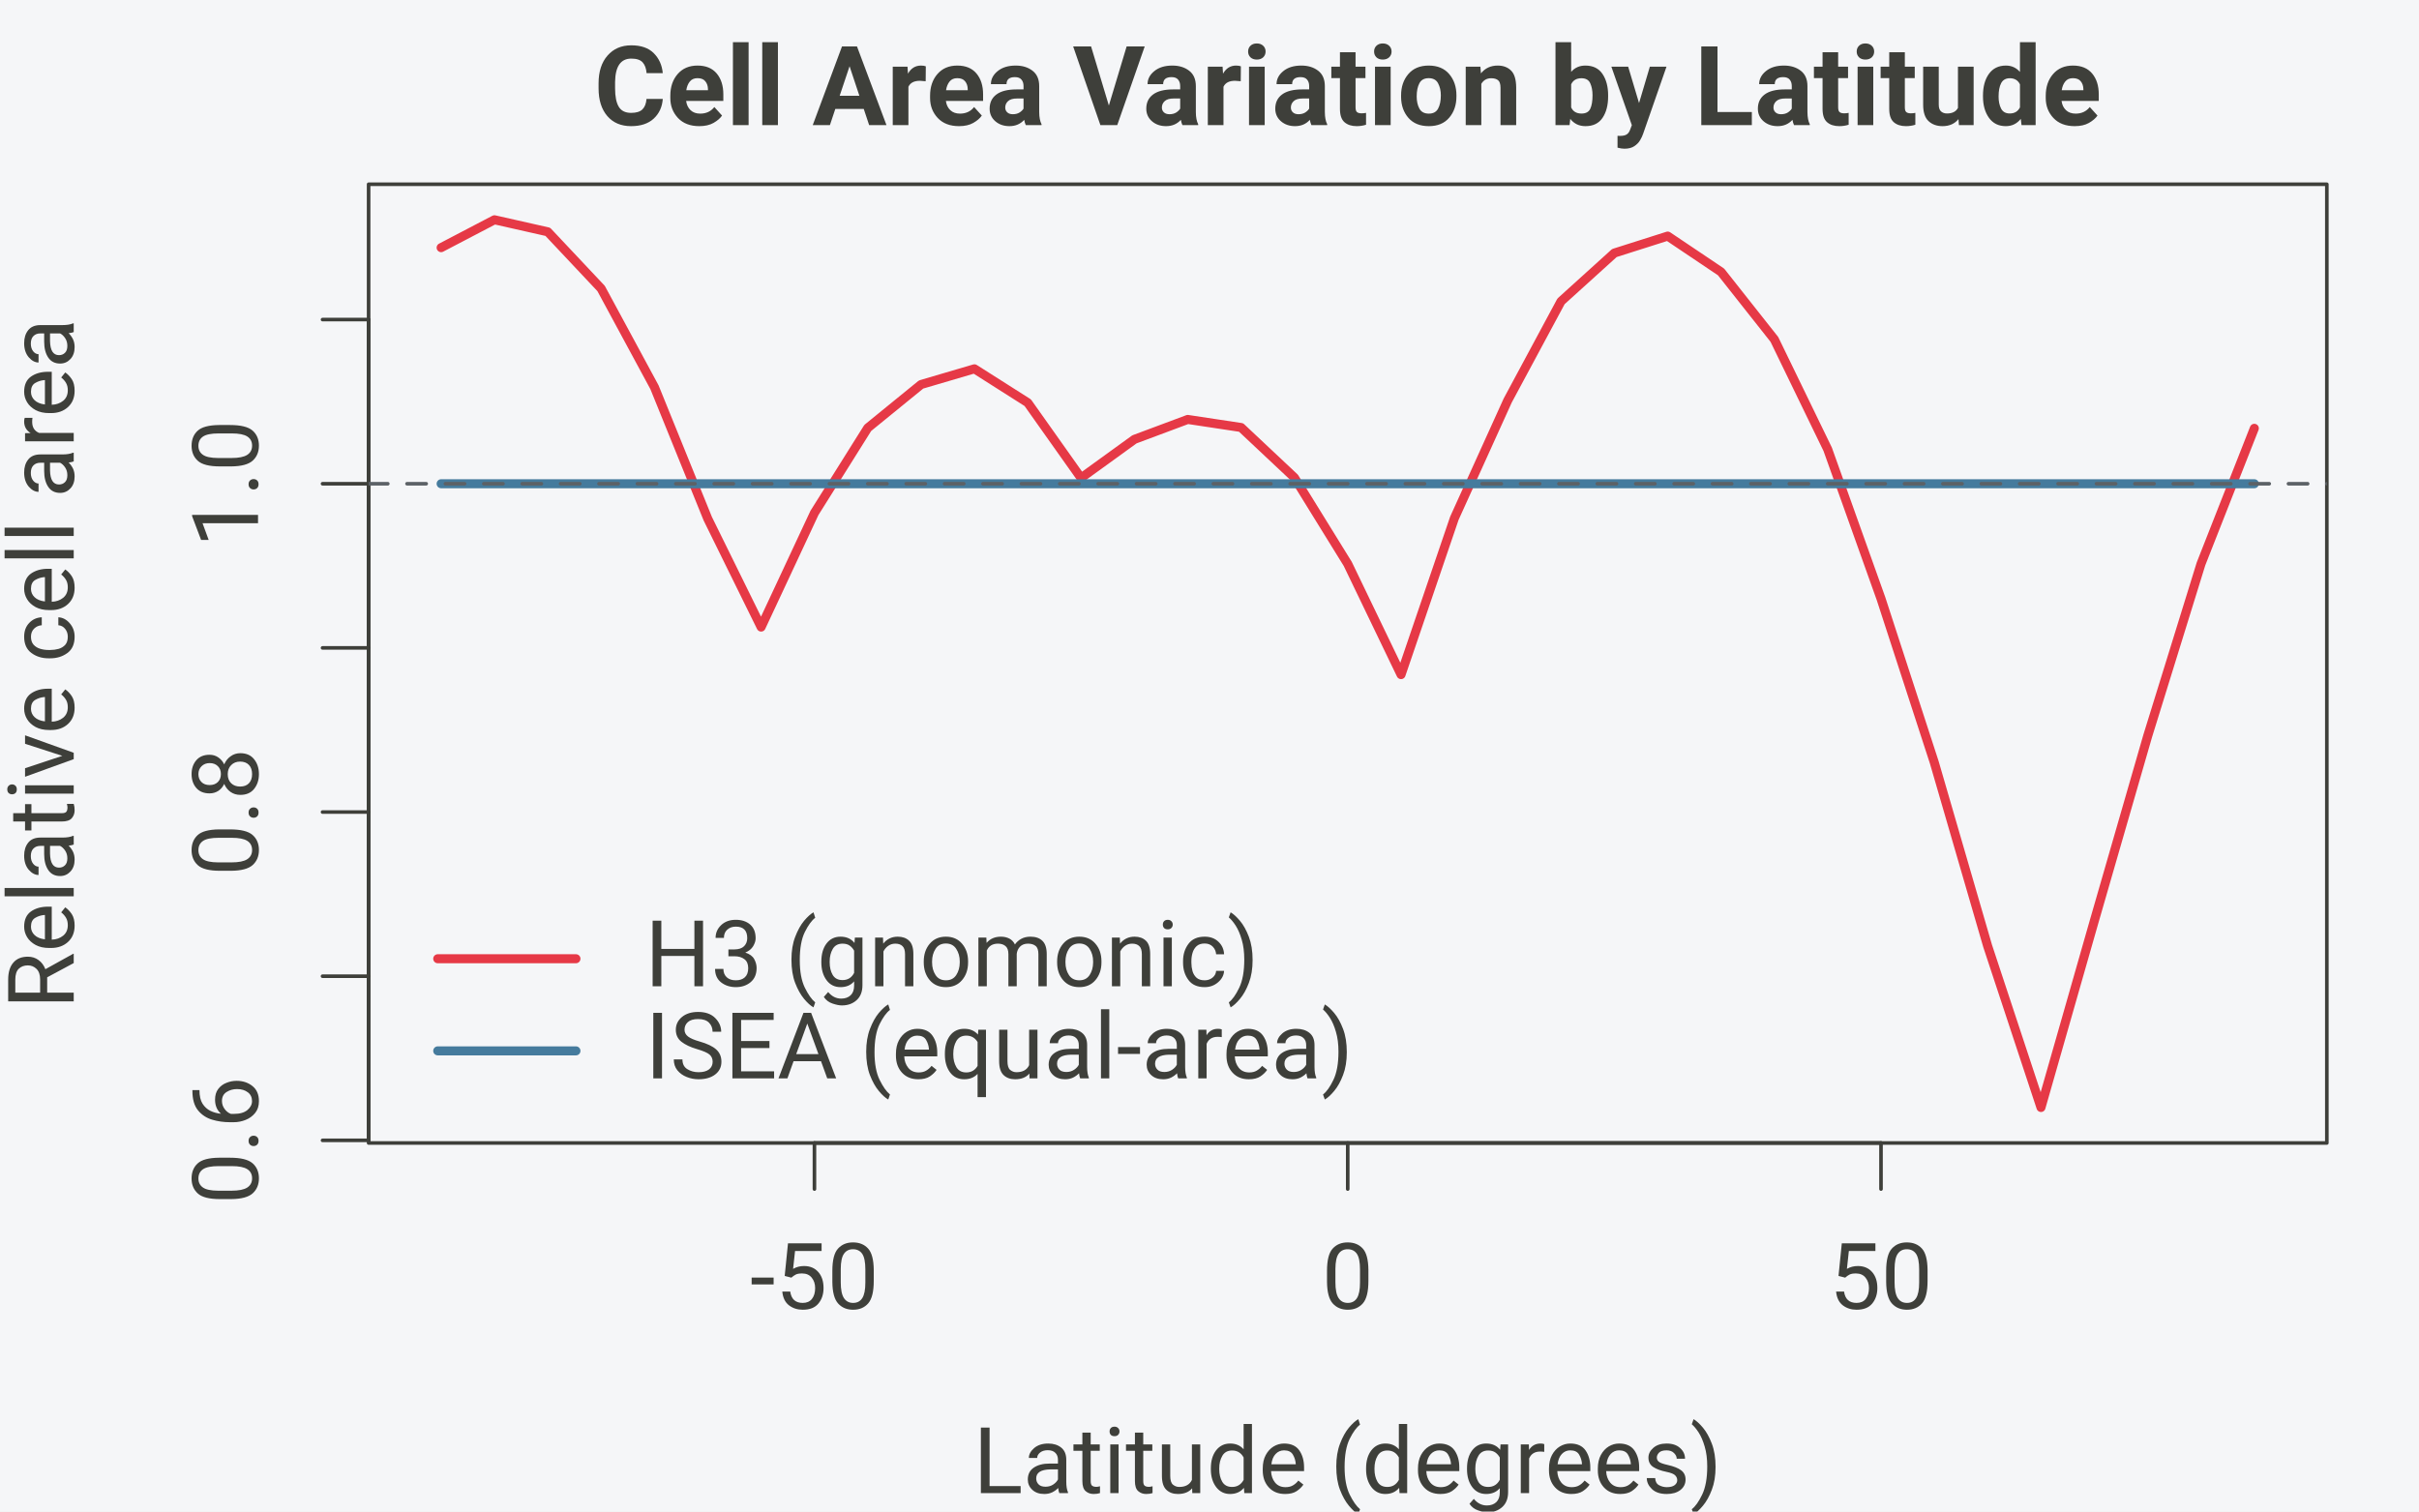
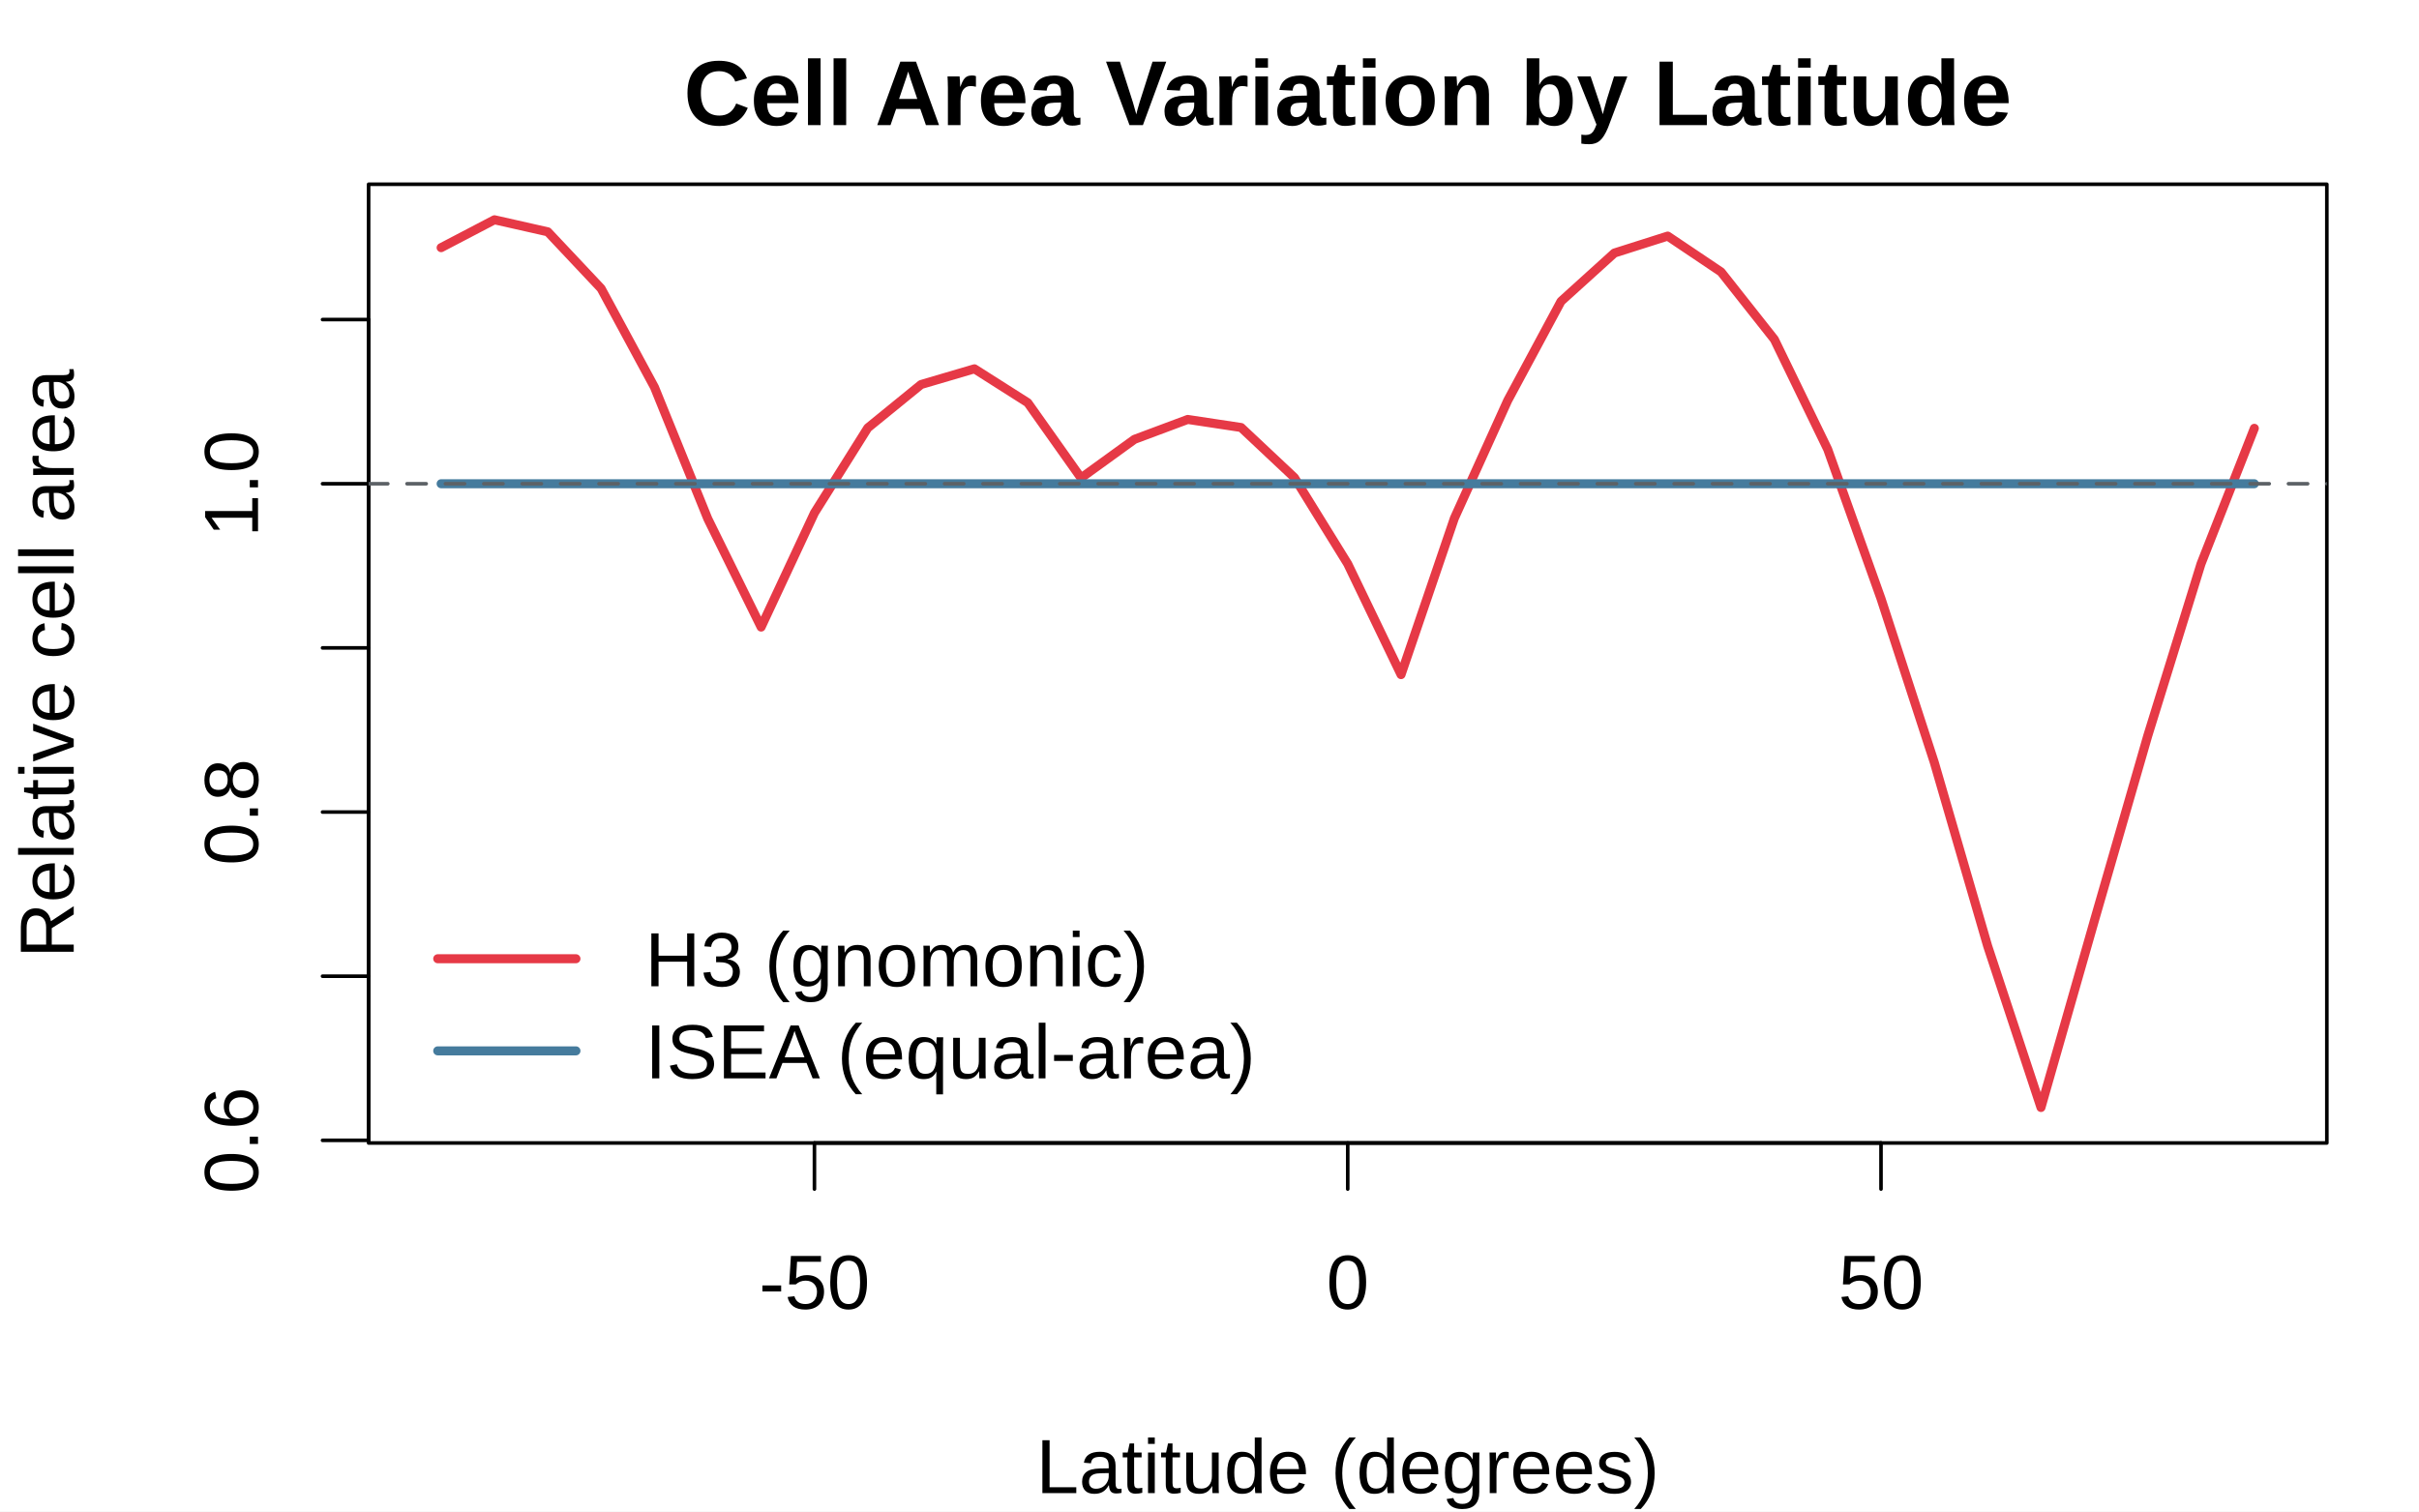
<svg xmlns="http://www.w3.org/2000/svg" width="504.00pt" height="315.00pt" viewBox="0 0 504.00 315.00">
  <g class="svglite">
    <defs>
      <style type="text/css">
-     /* theme-aware-processed */
-     .svglite line, .svglite polyline, .svglite polygon, .svglite path, .svglite circle {
+     .svglite line, .svglite polyline, .svglite polygon, .svglite path, .svglite rect, .svglite circle {
      fill: none;
-       stroke: #3E3F3A;
-       stroke-linecap: round;
-       stroke-linejoin: round;
-       stroke-miterlimit: 10.00;
-     }
-     .svglite &gt; g &gt; rect {
-       fill: none;
-       stroke: #3E3F3A;
+       stroke: #000000;
      stroke-linecap: round;
      stroke-linejoin: round;
      stroke-miterlimit: 10.00;
    }
    .svglite text {
      white-space: pre;
-       fill: #3E3F3A;
    }
    .svglite g.glyphgroup path {
      fill: inherit;
      stroke: none;
    }
  </style>
    </defs>
-     <rect class="svg-bg" width="100%" height="100%" style="stroke: none; fill: #F5F6F8;" />
+     <rect width="100%" height="100%" style="stroke: none; fill: #FFFFFF;" />
    <defs>
      <clipPath id="cpMC4wMHw1MDQuMDB8MC4wMHwzMTUuMDA=">
        <rect x="0.00" y="0.00" width="504.00" height="315.00" />
      </clipPath>
    </defs>
    <g clip-path="url(#cpMC4wMHw1MDQuMDB8MC4wMHwzMTUuMDA=)">
</g>
    <defs>
      <clipPath id="cpNzYuODB8NDg0LjgwfDM4LjQwfDIzOC4yMA==">
        <rect x="76.80" y="38.40" width="408.00" height="199.80" />
      </clipPath>
    </defs>
    <g clip-path="url(#cpNzYuODB8NDg0LjgwfDM4LjQwfDIzOC4yMA==)">
      <polyline points="91.91,51.61 103.02,45.80 114.13,48.31 125.24,60.12 136.36,80.70 147.47,108.11 158.58,130.68 169.69,106.89 180.80,89.18 191.91,80.13 203.02,76.86 214.13,83.92 225.24,99.61 236.36,91.56 247.47,87.41 258.58,89.09 269.69,99.53 280.80,117.51 291.91,140.59 303.02,108.00 314.13,83.47 325.24,62.80 336.36,52.73 347.47,49.20 358.58,56.67 369.69,70.73 380.80,93.63 391.91,124.76 403.02,158.92 414.13,197.16 425.24,230.80 436.36,191.88 447.47,153.39 458.58,117.51 469.69,89.26 " style="stroke-width: 1.88; stroke: #E63946;" />
    </g>
    <g clip-path="url(#cpMC4wMHw1MDQuMDB8MC4wMHwzMTUuMDA=)">
      <line x1="169.69" y1="238.20" x2="391.91" y2="238.20" style="stroke-width: 0.75;" />
      <line x1="169.69" y1="238.20" x2="169.69" y2="247.80" style="stroke-width: 0.75;" />
      <line x1="280.80" y1="238.20" x2="280.80" y2="247.80" style="stroke-width: 0.75;" />
      <line x1="391.91" y1="238.20" x2="391.91" y2="247.80" style="stroke-width: 0.75;" />
-       <text x="169.69" y="272.76" text-anchor="middle" style="font-size: 1.6em; font-family: &quot;Roboto&quot;, -apple-system, BlinkMacSystemFont, &quot;Segoe UI&quot;, system-ui, sans-serif;">-50</text>
-       <text x="280.80" y="272.76" text-anchor="middle" style="font-size: 1.6em; font-family: &quot;Roboto&quot;, -apple-system, BlinkMacSystemFont, &quot;Segoe UI&quot;, system-ui, sans-serif;">0</text>
-       <text x="391.91" y="272.76" text-anchor="middle" style="font-size: 1.6em; font-family: &quot;Roboto&quot;, -apple-system, BlinkMacSystemFont, &quot;Segoe UI&quot;, system-ui, sans-serif;">50</text>
+       <text x="169.69" y="272.76" text-anchor="middle" style="font-size: 16.00px; font-family: &quot;Arial&quot;;" textLength="23.14px" lengthAdjust="spacingAndGlyphs">-50</text>
+       <text x="280.80" y="272.76" text-anchor="middle" style="font-size: 16.00px; font-family: &quot;Arial&quot;;" textLength="8.91px" lengthAdjust="spacingAndGlyphs">0</text>
+       <text x="391.91" y="272.76" text-anchor="middle" style="font-size: 16.00px; font-family: &quot;Arial&quot;;" textLength="17.81px" lengthAdjust="spacingAndGlyphs">50</text>
      <line x1="76.80" y1="237.65" x2="76.80" y2="66.60" style="stroke-width: 0.75;" />
      <line x1="76.80" y1="237.65" x2="67.20" y2="237.65" style="stroke-width: 0.75;" />
      <line x1="76.80" y1="203.44" x2="67.20" y2="203.44" style="stroke-width: 0.75;" />
      <line x1="76.80" y1="169.23" x2="67.20" y2="169.23" style="stroke-width: 0.75;" />
      <line x1="76.80" y1="135.02" x2="67.20" y2="135.02" style="stroke-width: 0.75;" />
      <line x1="76.80" y1="100.81" x2="67.20" y2="100.81" style="stroke-width: 0.75;" />
      <line x1="76.80" y1="66.60" x2="67.20" y2="66.60" style="stroke-width: 0.75;" />
-       <text transform="translate(53.76,237.65) rotate(-90)" text-anchor="middle" style="font-size: 1.6em; font-family: &quot;Roboto&quot;, -apple-system, BlinkMacSystemFont, &quot;Segoe UI&quot;, system-ui, sans-serif;">0.6</text>
-       <text transform="translate(53.76,169.23) rotate(-90)" text-anchor="middle" style="font-size: 1.6em; font-family: &quot;Roboto&quot;, -apple-system, BlinkMacSystemFont, &quot;Segoe UI&quot;, system-ui, sans-serif;">0.8</text>
-       <text transform="translate(53.76,100.81) rotate(-90)" text-anchor="middle" style="font-size: 1.6em; font-family: &quot;Roboto&quot;, -apple-system, BlinkMacSystemFont, &quot;Segoe UI&quot;, system-ui, sans-serif;">1.0</text>
+       <text transform="translate(53.76,237.65) rotate(-90)" text-anchor="middle" style="font-size: 16.00px; font-family: &quot;Arial&quot;;" textLength="22.27px" lengthAdjust="spacingAndGlyphs">0.6</text>
+       <text transform="translate(53.76,169.23) rotate(-90)" text-anchor="middle" style="font-size: 16.00px; font-family: &quot;Arial&quot;;" textLength="22.27px" lengthAdjust="spacingAndGlyphs">0.8</text>
+       <text transform="translate(53.76,100.81) rotate(-90)" text-anchor="middle" style="font-size: 16.00px; font-family: &quot;Arial&quot;;" textLength="22.27px" lengthAdjust="spacingAndGlyphs">1.0</text>
      <polygon points="76.80,238.20 484.80,238.20 484.80,38.40 76.80,38.40 " style="stroke-width: 0.75;" />
-       <text x="280.80" y="26.07" text-anchor="middle" style="font-size: 1.92em; font-weight: bold; font-family: &quot;Roboto&quot;, -apple-system, BlinkMacSystemFont, &quot;Segoe UI&quot;, system-ui, sans-serif;">Cell Area Variation by Latitude</text>
-       <text x="280.80" y="311.16" text-anchor="middle" style="font-size: 1.6em; font-family: &quot;Roboto&quot;, -apple-system, BlinkMacSystemFont, &quot;Segoe UI&quot;, system-ui, sans-serif;">Latitude (degrees)</text>
-       <text transform="translate(15.36,138.30) rotate(-90)" text-anchor="middle" style="font-size: 1.6em; font-family: &quot;Roboto&quot;, -apple-system, BlinkMacSystemFont, &quot;Segoe UI&quot;, system-ui, sans-serif;">Relative cell area</text>
+       <text x="280.80" y="26.07" text-anchor="middle" style="font-size: 19.20px; font-weight: bold; font-family: &quot;Arial&quot;;" textLength="276.48px" lengthAdjust="spacingAndGlyphs">Cell Area Variation by Latitude</text>
+       <text x="280.80" y="311.16" text-anchor="middle" style="font-size: 16.00px; font-family: &quot;Arial&quot;;" textLength="129.97px" lengthAdjust="spacingAndGlyphs">Latitude (degrees)</text>
+       <text transform="translate(15.36,138.30) rotate(-90)" text-anchor="middle" style="font-size: 16.00px; font-family: &quot;Arial&quot;;" textLength="122.84px" lengthAdjust="spacingAndGlyphs">Relative cell area</text>
    </g>
    <g clip-path="url(#cpNzYuODB8NDg0LjgwfDM4LjQwfDIzOC4yMA==)">
      <polyline points="91.91,100.81 103.02,100.81 114.13,100.81 125.24,100.81 136.36,100.81 147.47,100.81 158.58,100.81 169.69,100.81 180.80,100.81 191.91,100.81 203.02,100.81 214.13,100.81 225.24,100.81 236.36,100.81 247.47,100.81 258.58,100.81 269.69,100.81 280.80,100.81 291.91,100.81 303.02,100.81 314.13,100.81 325.24,100.81 336.36,100.81 347.47,100.81 358.58,100.81 369.69,100.81 380.80,100.81 391.91,100.81 403.02,100.81 414.13,100.81 425.24,100.81 436.36,100.81 447.47,100.81 458.58,100.81 469.69,100.81 " style="stroke-width: 1.88; stroke: #457B9D;" />
      <line x1="76.80" y1="100.81" x2="484.80" y2="100.81" style="stroke-width: 0.75; stroke: #5C6166; stroke-dasharray: 4.00,4.00;" />
      <line x1="91.20" y1="199.80" x2="120.00" y2="199.80" style="stroke-width: 1.88; stroke: #E63946;" />
      <line x1="91.20" y1="219.00" x2="120.00" y2="219.00" style="stroke-width: 1.88; stroke: #457B9D;" />
-       <text x="134.40" y="205.53" style="font-size: 1.6em; font-family: &quot;Roboto&quot;, -apple-system, BlinkMacSystemFont, &quot;Segoe UI&quot;, system-ui, sans-serif;">H3 (gnomonic)</text>
-       <text x="134.40" y="224.73" style="font-size: 1.6em; font-family: &quot;Roboto&quot;, -apple-system, BlinkMacSystemFont, &quot;Segoe UI&quot;, system-ui, sans-serif;">ISEA (equal-area)</text>
+       <text x="134.40" y="205.53" style="font-size: 16.00px; font-family: &quot;Arial&quot;;" textLength="105.00px" lengthAdjust="spacingAndGlyphs">H3 (gnomonic)</text>
+       <text x="134.40" y="224.73" style="font-size: 16.00px; font-family: &quot;Arial&quot;;" textLength="127.27px" lengthAdjust="spacingAndGlyphs">ISEA (equal-area)</text>
    </g>
  </g>
</svg>
